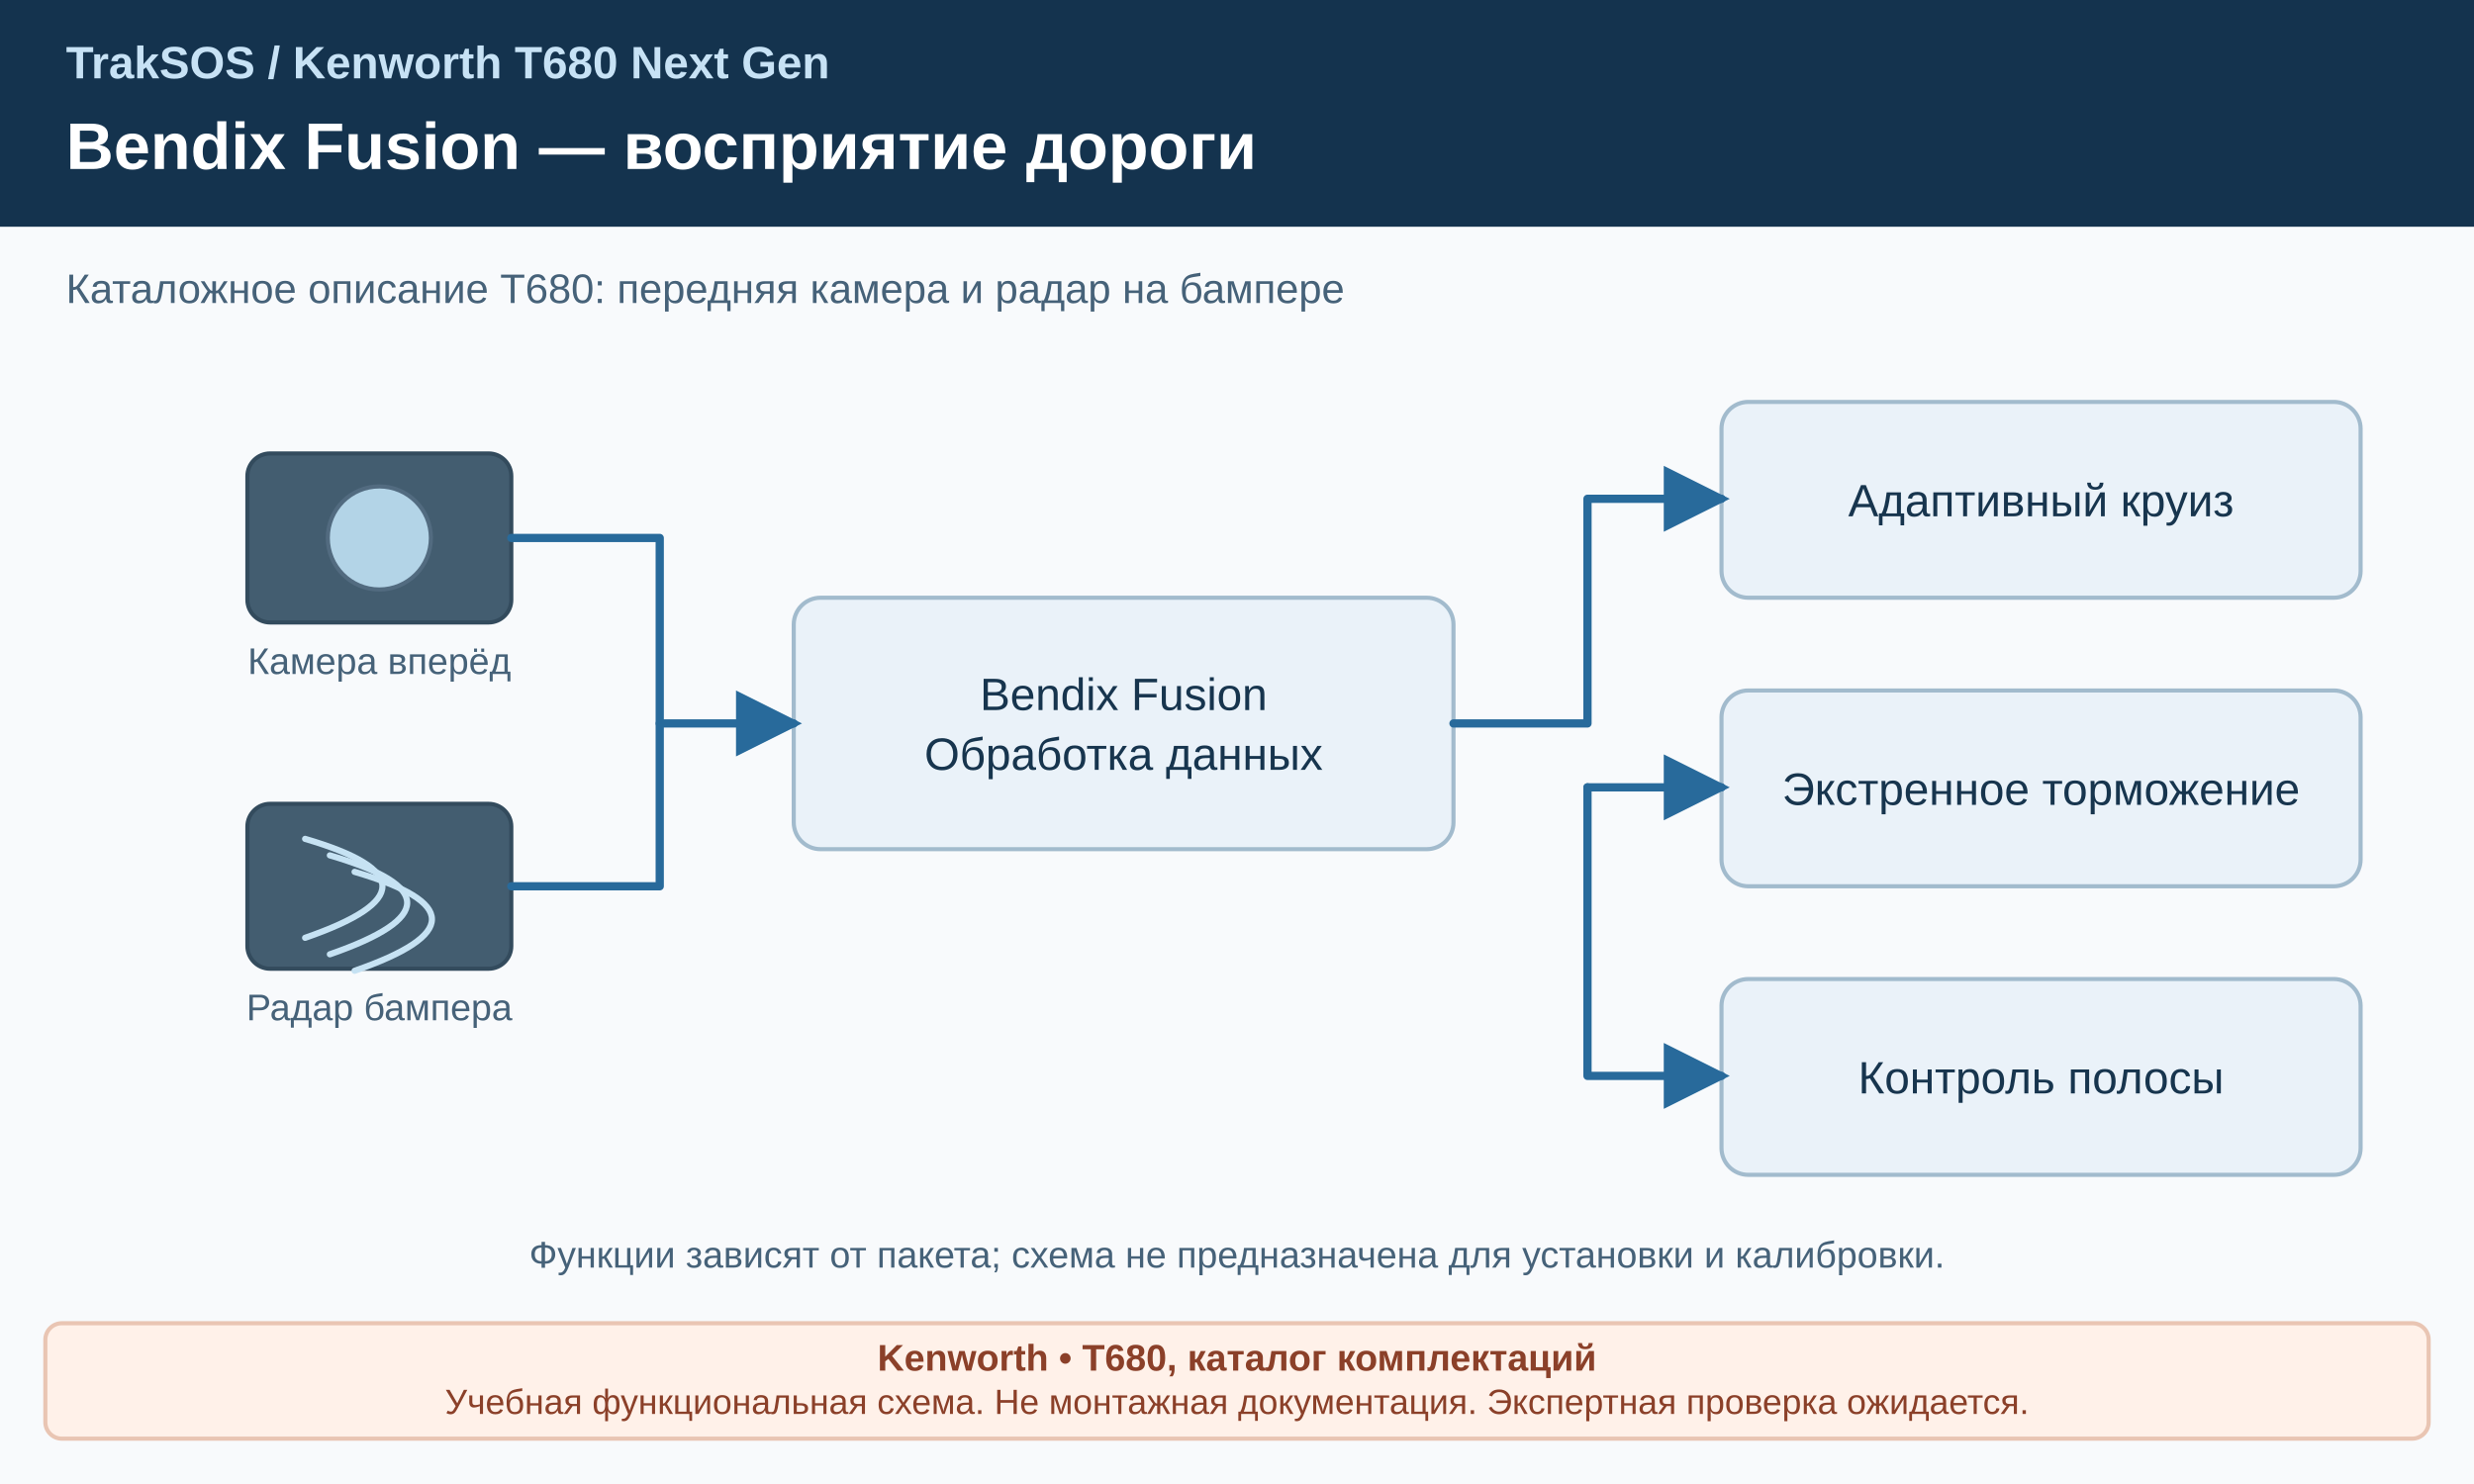
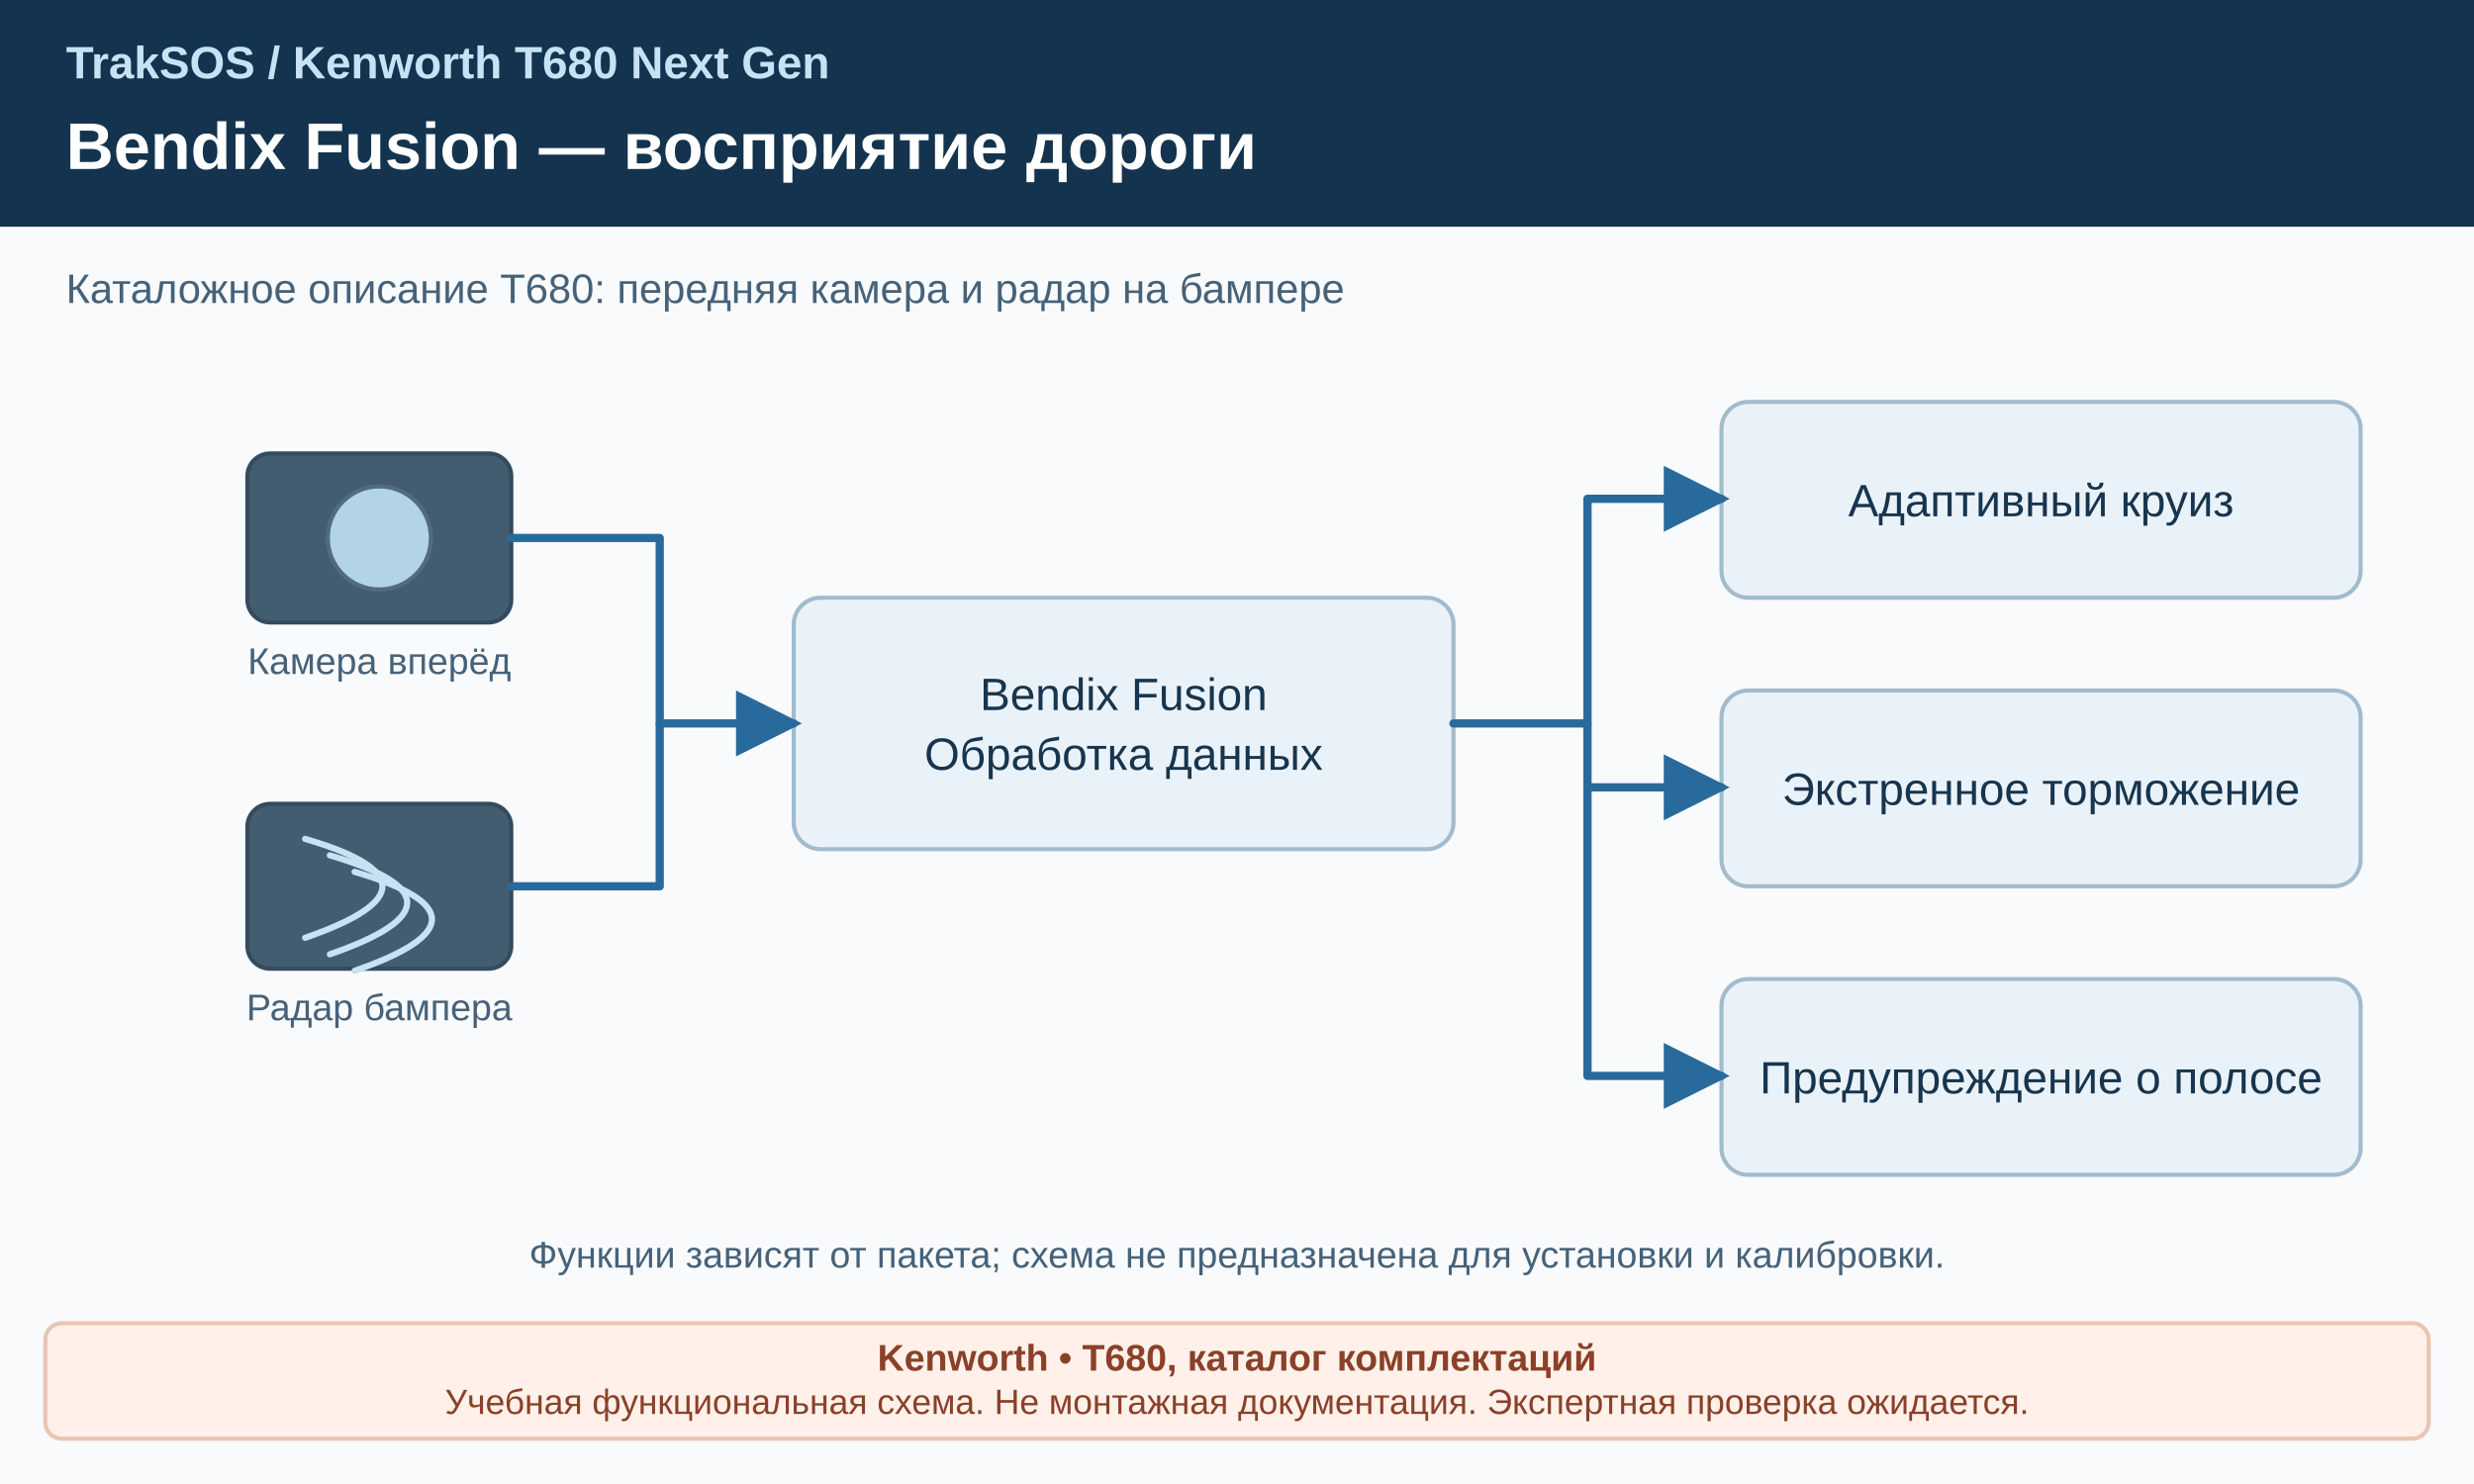
<svg xmlns="http://www.w3.org/2000/svg" width="1200" height="720" viewBox="0 0 1200 720" role="img" aria-label="Bendix Fusion — восприятие дороги">
  <defs>
    <marker id="arrow" markerWidth="8" markerHeight="8" refX="7" refY="4" orient="auto">
      <path d="M0 0L8 4L0 8Z" fill="#286a9b" />
    </marker>
    <linearGradient id="metal">
      <stop stop-color="#e6edf2" />
      <stop offset=".55" stop-color="#97adbd" />
      <stop offset="1" stop-color="#dce6ee" />
    </linearGradient>
  </defs>
  <g font-family="Arial,sans-serif">
    <rect width="1200" height="720" fill="#f8fafc" />
    <rect width="1200" height="110" fill="#14334e" />
    <text x="32" y="38" font-size="22" fill="#c7e2f5" font-weight="700" text-anchor="start">TrakSOS / Kenworth T680 Next Gen</text>
    <text x="32" y="82" font-size="32" fill="#ffffff" font-weight="700" text-anchor="start">Bendix Fusion — восприятие дороги</text>
    <text x="32" y="147" font-size="20" fill="#466279" font-weight="500" text-anchor="start">Каталожное описание T680: передняя камера и радар на бампере</text>
    <rect x="120" y="220" width="128" height="82" rx="11" fill="#435d70" stroke="#334b5d" stroke-width="2" />
    <circle cx="184" cy="261" r="25" fill="#b3d4e7" stroke="#526b80" stroke-width="2" />
    <text x="184" y="327" font-size="18" fill="#466279" font-weight="500" text-anchor="middle">Камера вперёд</text>
    <rect x="120" y="390" width="128" height="80" rx="11" fill="#435d70" stroke="#334b5d" stroke-width="2" />
    <path d="M148 407q75 22 0 48" fill="none" stroke="#c6e2f3" stroke-width="3" stroke-linecap="round" stroke-linejoin="round" />
    <path d="M160 415q75 22 0 48" fill="none" stroke="#c6e2f3" stroke-width="3" stroke-linecap="round" stroke-linejoin="round" />
    <path d="M172 423q75 22 0 48" fill="none" stroke="#c6e2f3" stroke-width="3" stroke-linecap="round" stroke-linejoin="round" />
    <text x="184" y="495" font-size="18" fill="#466279" font-weight="500" text-anchor="middle">Радар бампера</text>
    <rect x="385" y="290" width="320" height="122" rx="13" fill="#eaf2f9" stroke="#a2bbcd" stroke-width="2" />
    <text x="545" y="344.5" font-size="22" fill="#17354e" font-weight="500" text-anchor="middle">Bendix Fusion</text>
    <text x="545" y="373.5" font-size="22" fill="#17354e" font-weight="500" text-anchor="middle">Обработка данных</text>
    <path d="M248 261H320V351H385" fill="none" stroke="#286a9b" stroke-width="4" stroke-linecap="round" stroke-linejoin="round" marker-end="url(#arrow)" />
    <path d="M248 430H320V351" fill="none" stroke="#286a9b" stroke-width="4" stroke-linecap="round" stroke-linejoin="round" />
    <rect x="835" y="195" width="310" height="95" rx="13" fill="#eaf2f9" stroke="#a2bbcd" stroke-width="2" />
    <text x="990" y="250.5" font-size="22" fill="#17354e" font-weight="500" text-anchor="middle">Адаптивный круиз</text>
    <rect x="835" y="335" width="310" height="95" rx="13" fill="#eaf2f9" stroke="#a2bbcd" stroke-width="2" />
    <text x="990" y="390.5" font-size="22" fill="#17354e" font-weight="500" text-anchor="middle">Экстренное торможение</text>
    <rect x="835" y="475" width="310" height="95" rx="13" fill="#eaf2f9" stroke="#a2bbcd" stroke-width="2" />
-     <text x="990" y="530.5" font-size="22" fill="#17354e" font-weight="500" text-anchor="middle">Контроль полосы</text>
+     <text x="990" y="530.5" font-size="22" fill="#17354e" font-weight="500" text-anchor="middle">Предупреждение о полосе</text>
    <path d="M705 351H770V242H835" fill="none" stroke="#286a9b" stroke-width="4" stroke-linecap="round" stroke-linejoin="round" marker-end="url(#arrow)" />
    <path d="M770 382H835" fill="none" stroke="#286a9b" stroke-width="4" stroke-linecap="round" stroke-linejoin="round" marker-end="url(#arrow)" />
-     <path d="M770 382V522H835" fill="none" stroke="#286a9b" stroke-width="4" stroke-linecap="round" stroke-linejoin="round" marker-end="url(#arrow)" />
+     <path d="M770 351V522H835" fill="none" stroke="#286a9b" stroke-width="4" stroke-linecap="round" stroke-linejoin="round" marker-end="url(#arrow)" />
    <text x="600" y="615" font-size="18" fill="#466279" font-weight="500" text-anchor="middle">Функции зависят от пакета; схема не предназначена для установки и калибровки.</text>
    <rect x="22" y="642" width="1156" height="56" rx="8" fill="#fff1e9" stroke="#e9c5b3" stroke-width="2" />
    <text x="600" y="665" font-size="18" fill="#8b4029" font-weight="600" text-anchor="middle">Kenworth • T680, каталог комплектаций</text>
    <text x="600" y="686" font-size="17" fill="#8b4029" font-weight="500" text-anchor="middle">Учебная функциональная схема. Не монтажная документация. Экспертная проверка ожидается.</text>
  </g>
</svg>
